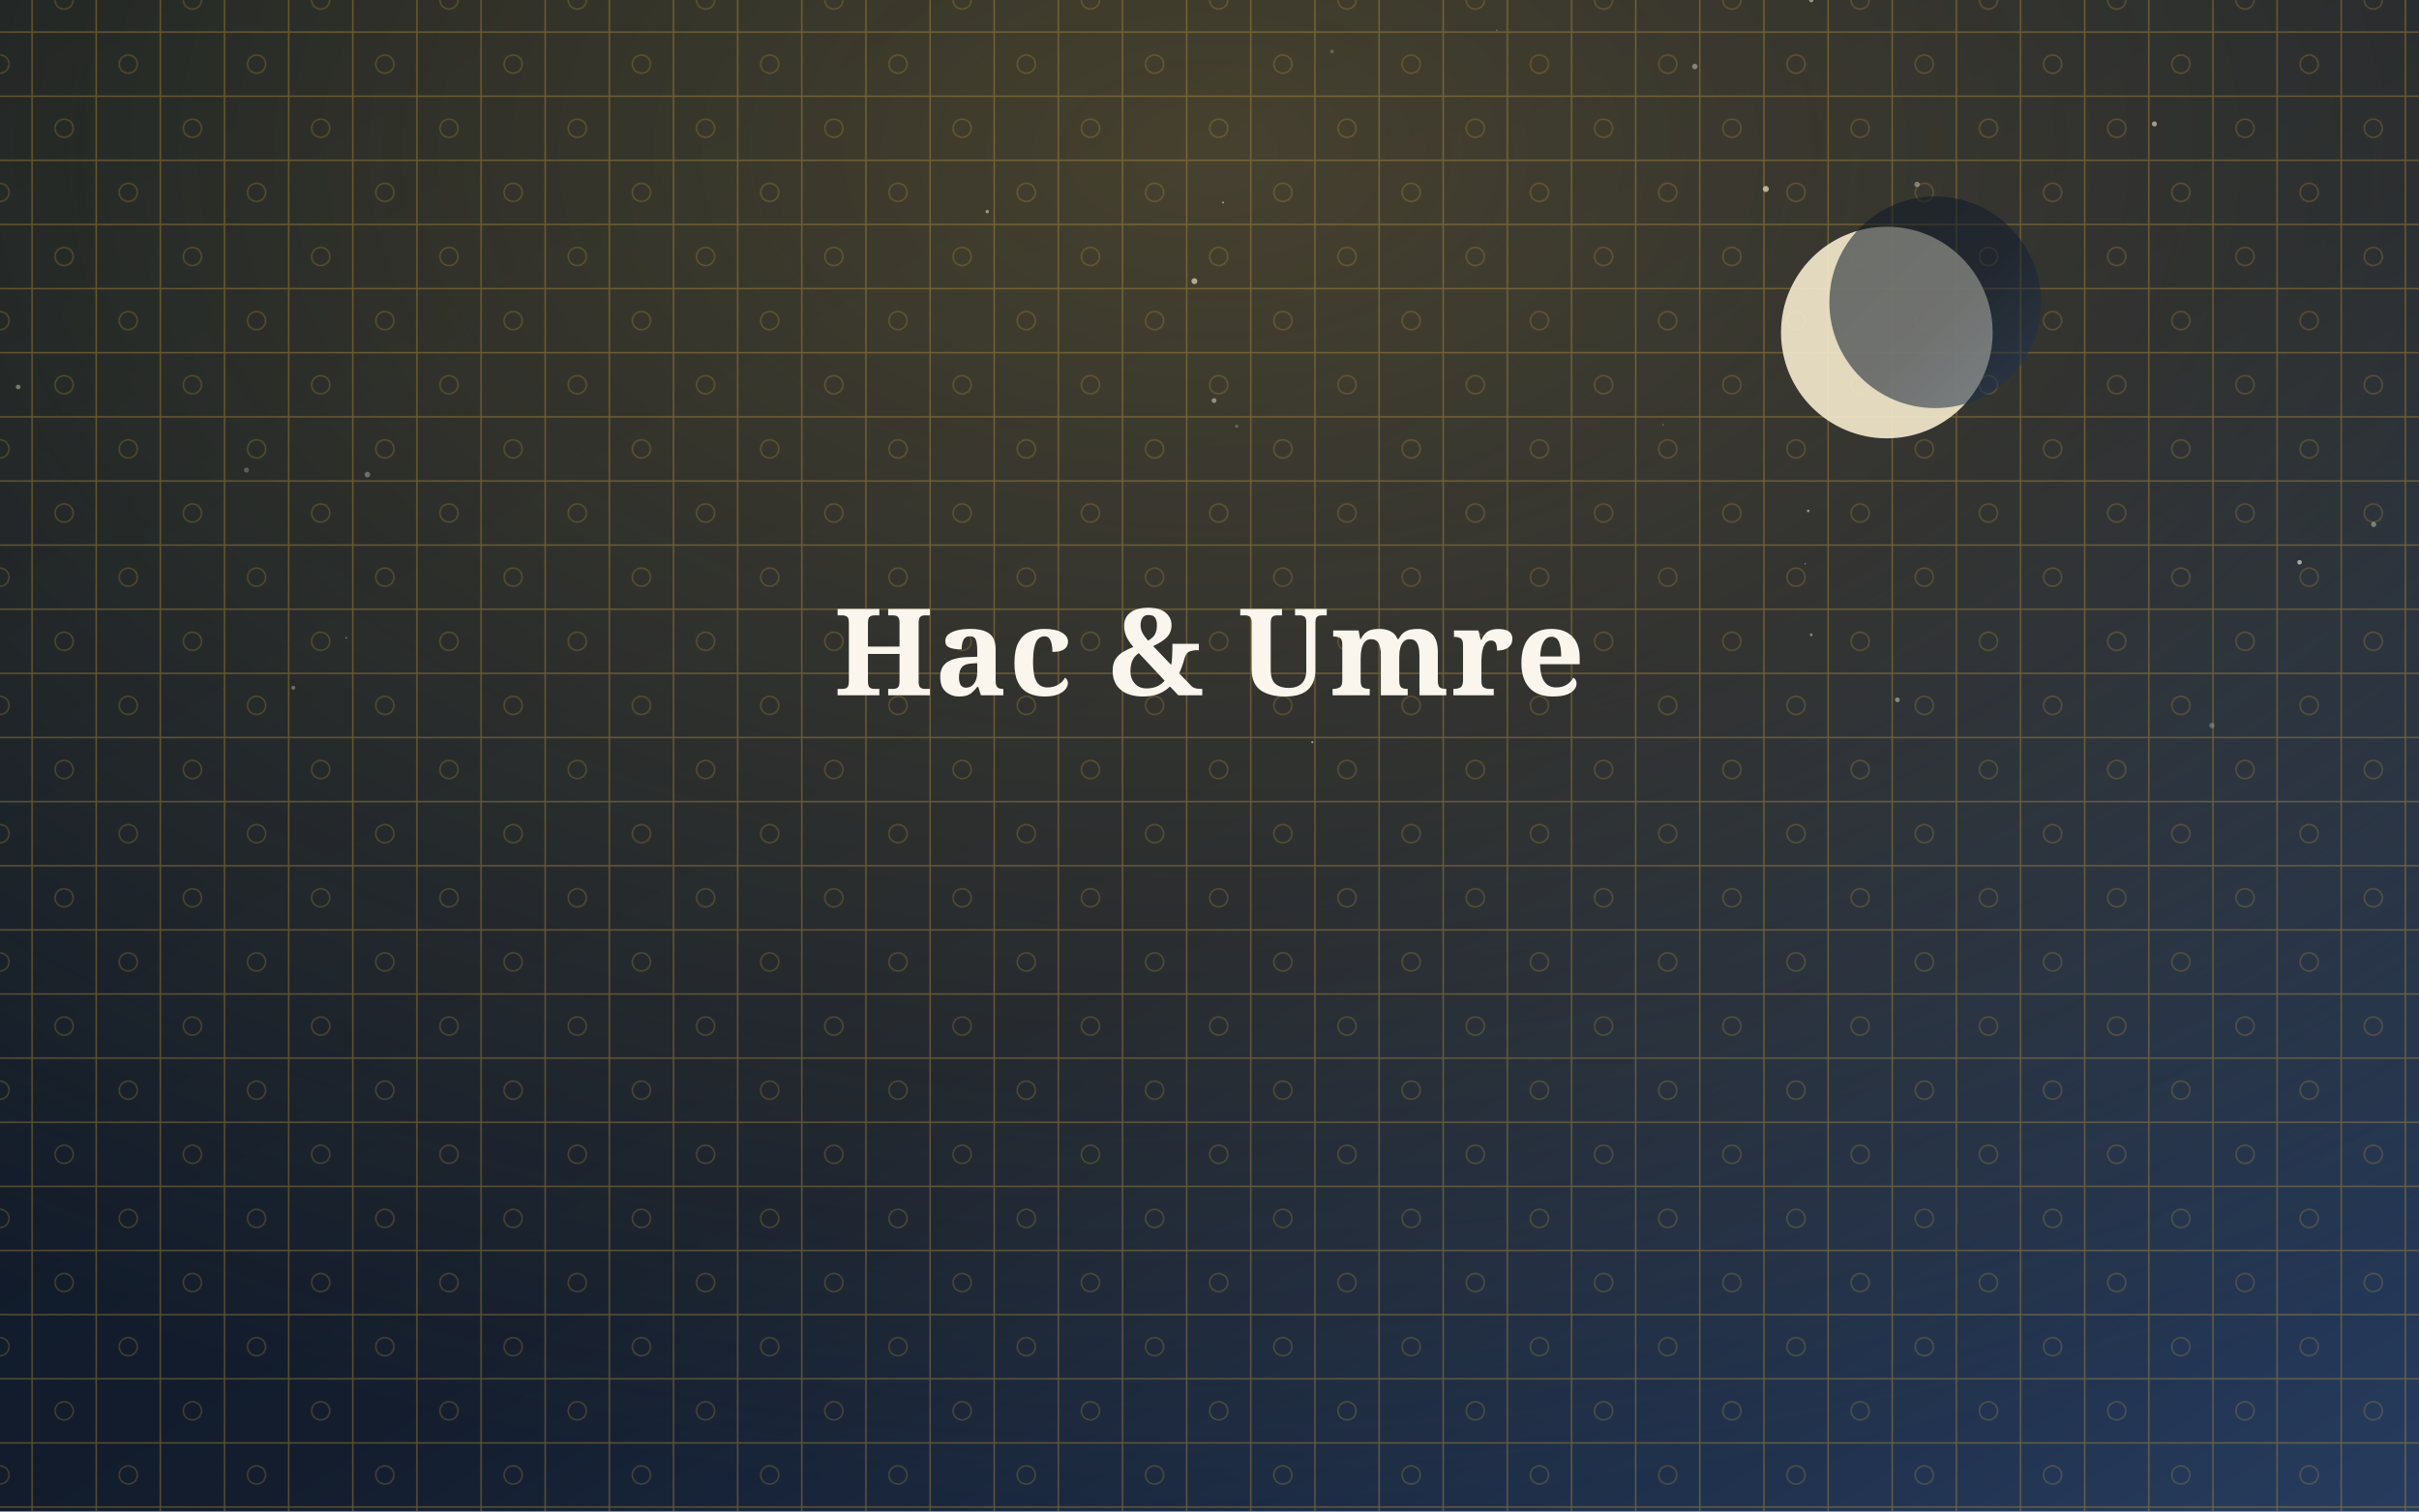
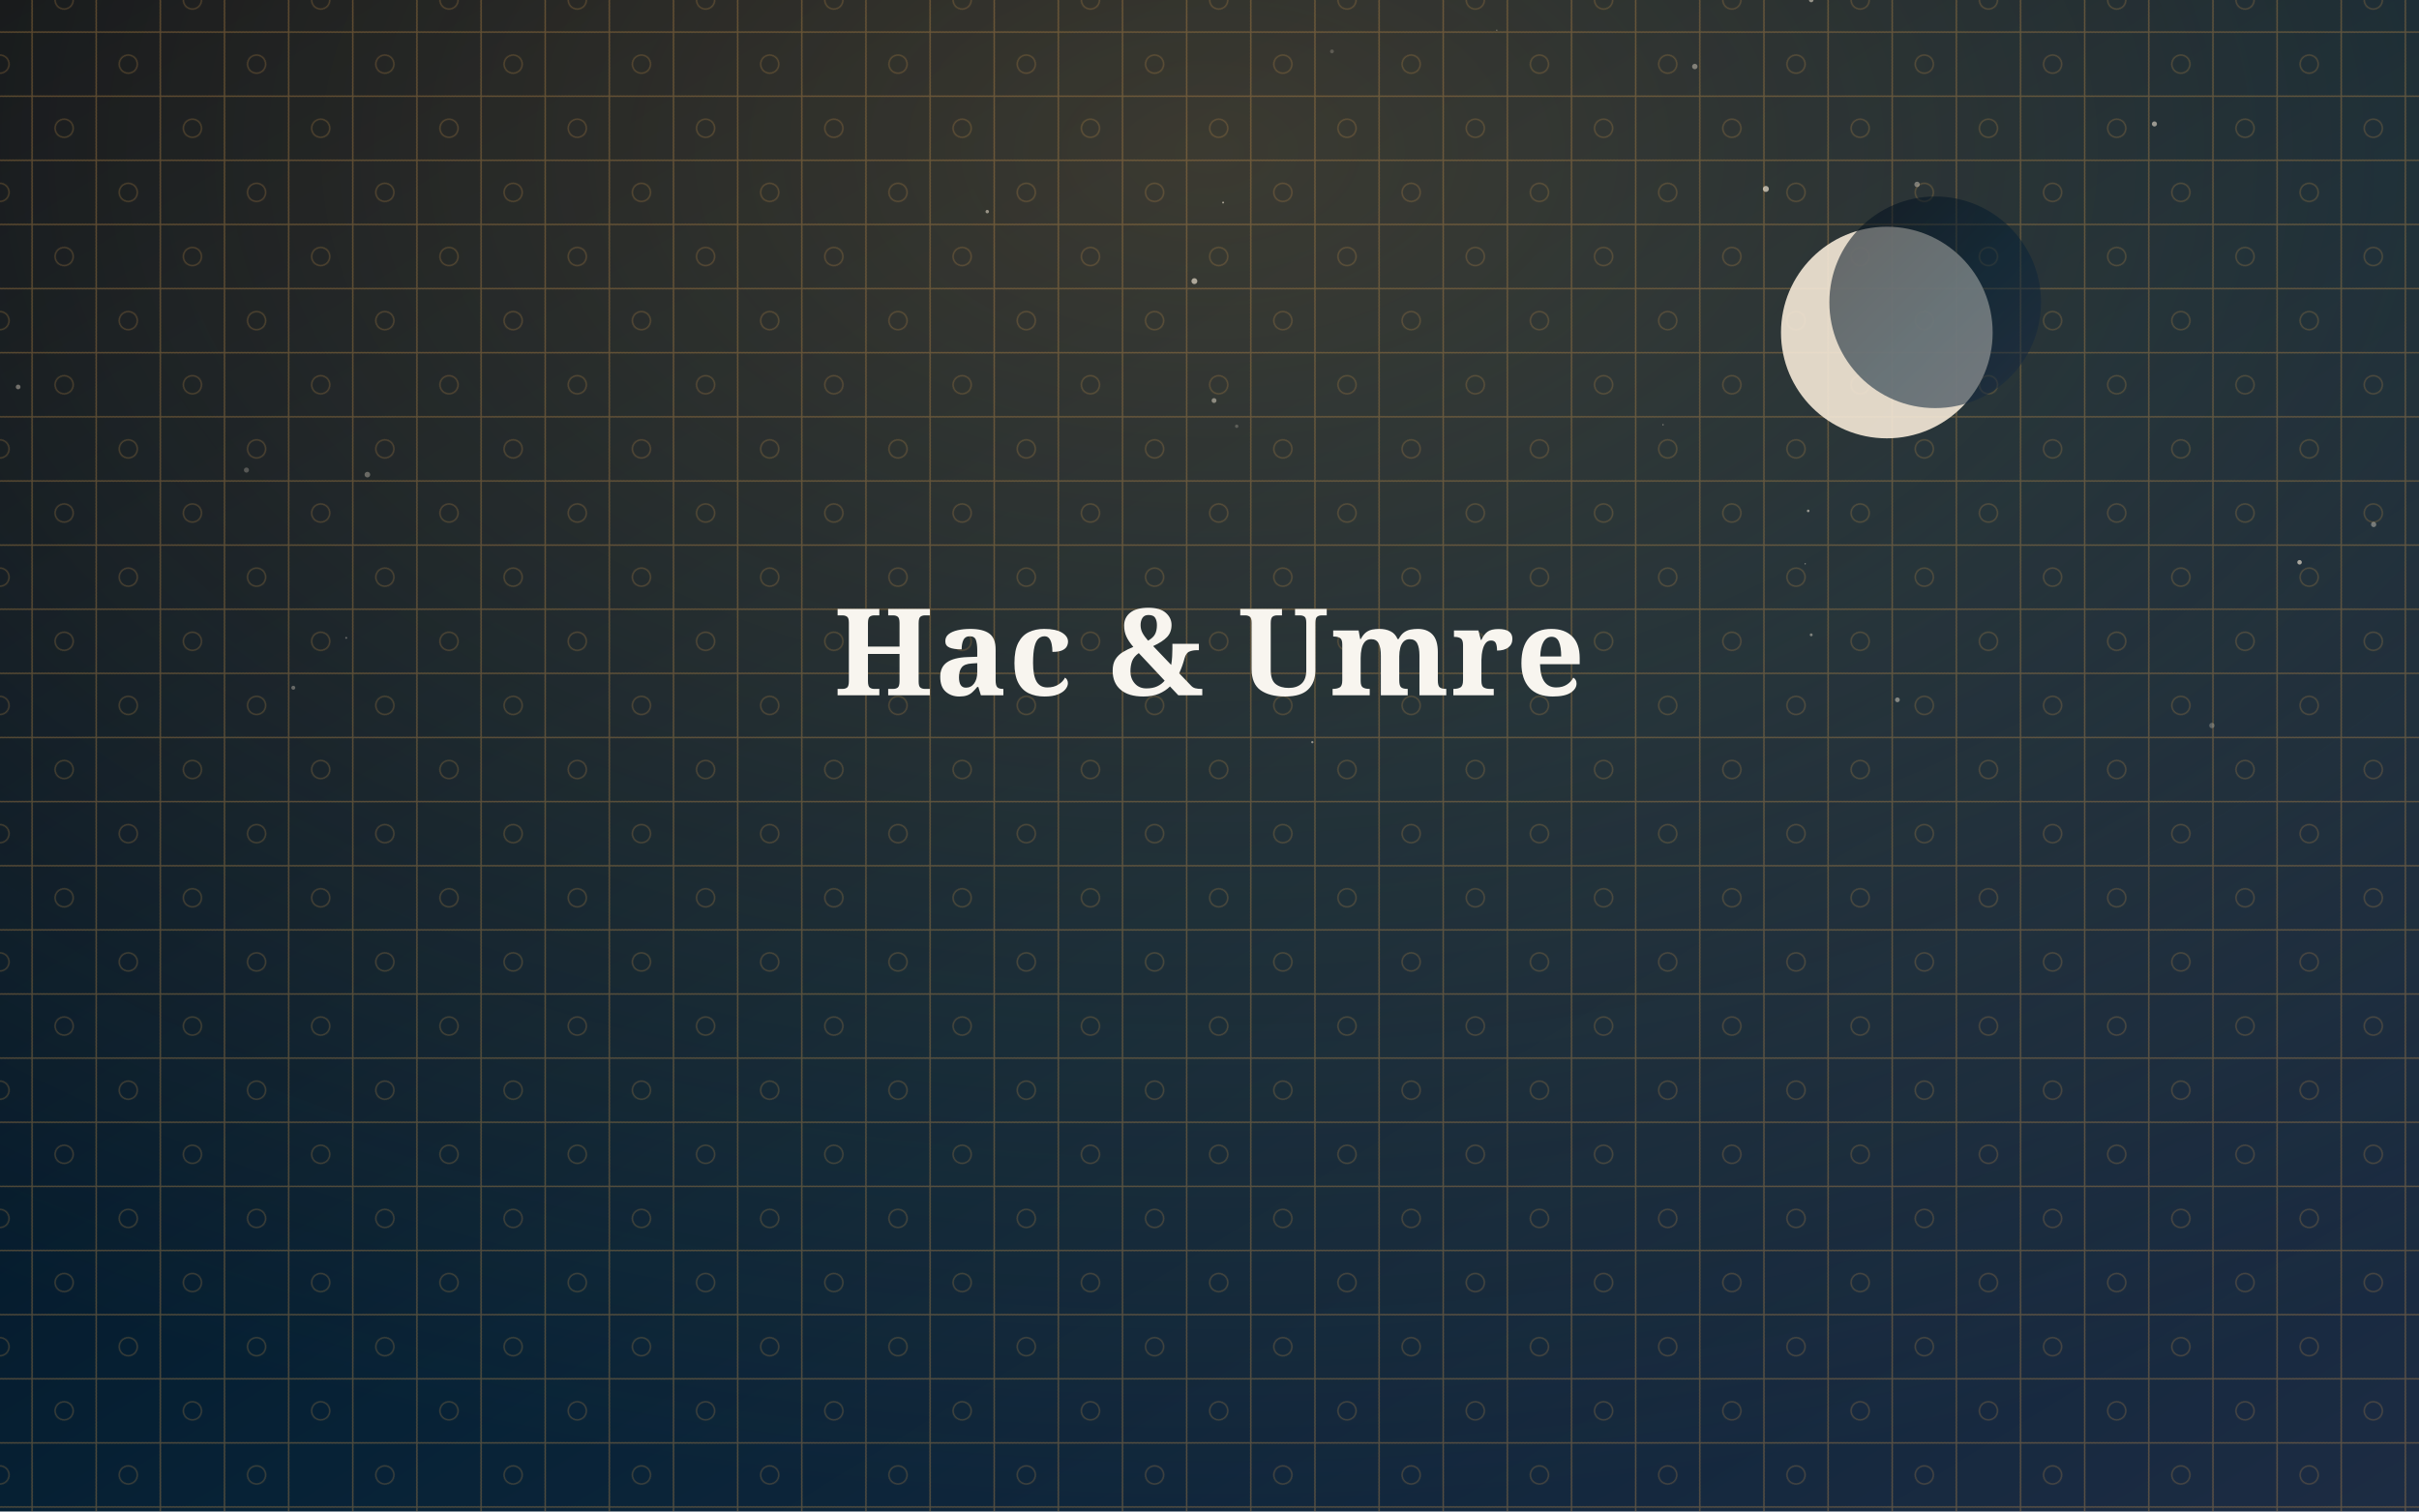
<svg xmlns="http://www.w3.org/2000/svg" width="1600" height="1000" viewBox="0 0 1600 1000" role="img">
  <defs>
    <linearGradient id="g65" x1="0" y1="0" x2="1" y2="1">
-       <stop offset="0" stop-color="#0a1622" />
-       <stop offset="0.55" stop-color="#131d2e" />
-       <stop offset="1" stop-color="#273c5e" />
+       <stop offset="0" stop-color="#000a16" />
+       <stop offset="0.55" stop-color="#072236" />
+       <stop offset="1" stop-color="#1d2c43" />
    </linearGradient>
    <radialGradient id="g65g" cx="0.5" cy="0.1" r="0.9">
-       <stop offset="0" stop-color="#d4a53d" stop-opacity="0.28" />
-       <stop offset="1" stop-color="#d4a53d" stop-opacity="0" />
+       <stop offset="0" stop-color="#c9934a" stop-opacity="0.28" />
+       <stop offset="1" stop-color="#c9934a" stop-opacity="0" />
    </radialGradient>
    <pattern id="g65p" width="60" height="60" patternUnits="userSpaceOnUse" patternTransform="rotate(45)">
-       <path d="M30 0 L60 30 L30 60 L0 30 Z" fill="none" stroke="#d4a53d" stroke-width="1" opacity="0.35" />
-       <circle cx="30" cy="30" r="6" fill="none" stroke="#d4a53d" stroke-width="1" opacity="0.25" />
+       <path d="M30 0 L60 30 L30 60 L0 30 Z" fill="none" stroke="#c9934a" stroke-width="1" opacity="0.35" />
+       <circle cx="30" cy="30" r="6" fill="none" stroke="#c9934a" stroke-width="1" opacity="0.25" />
    </pattern>
  </defs>
  <rect width="1600" height="1000" fill="url(#g65)" />
  <rect width="1600" height="1000" fill="url(#g65p)" />
  <rect width="1600" height="1000" fill="url(#g65g)" />
-   <circle cx="881" cy="34" r="1.26" fill="#f5ebcd" opacity="0.21" />
-   <circle cx="818" cy="282" r="1.12" fill="#f5ebcd" opacity="0.23" />
-   <circle cx="809" cy="134" r="0.63" fill="#f5ebcd" opacity="0.59" />
-   <circle cx="1425" cy="82" r="1.68" fill="#f5ebcd" opacity="0.57" />
-   <circle cx="868" cy="491" r="0.74" fill="#f5ebcd" opacity="0.55" />
-   <circle cx="1194" cy="373" r="0.47" fill="#f5ebcd" opacity="0.45" />
-   <circle cx="1198" cy="0" r="1.50" fill="#f5ebcd" opacity="0.52" />
-   <circle cx="1570" cy="347" r="1.73" fill="#f5ebcd" opacity="0.40" />
-   <circle cx="1521" cy="372" r="1.50" fill="#f5ebcd" opacity="0.64" />
-   <circle cx="1268" cy="122" r="1.80" fill="#f5ebcd" opacity="0.40" />
-   <circle cx="790" cy="186" r="1.95" fill="#f5ebcd" opacity="0.63" />
-   <circle cx="1255" cy="463" r="1.58" fill="#f5ebcd" opacity="0.46" />
-   <circle cx="1100" cy="281" r="0.43" fill="#f5ebcd" opacity="0.53" />
-   <circle cx="1196" cy="338" r="0.86" fill="#f5ebcd" opacity="0.55" />
-   <circle cx="1463" cy="480" r="1.78" fill="#f5ebcd" opacity="0.27" />
-   <circle cx="163" cy="311" r="1.68" fill="#f5ebcd" opacity="0.26" />
-   <circle cx="653" cy="140" r="1.14" fill="#f5ebcd" opacity="0.52" />
-   <circle cx="12" cy="256" r="1.56" fill="#f5ebcd" opacity="0.40" />
-   <circle cx="1121" cy="44" r="1.80" fill="#f5ebcd" opacity="0.42" />
-   <circle cx="229" cy="422" r="0.64" fill="#f5ebcd" opacity="0.35" />
-   <circle cx="1168" cy="125" r="1.99" fill="#f5ebcd" opacity="0.67" />
-   <circle cx="243" cy="314" r="1.86" fill="#f5ebcd" opacity="0.34" />
-   <circle cx="990" cy="20" r="0.45" fill="#f5ebcd" opacity="0.39" />
-   <circle cx="1198" cy="420" r="0.95" fill="#f5ebcd" opacity="0.43" />
-   <circle cx="194" cy="455" r="1.32" fill="#f5ebcd" opacity="0.34" />
-   <circle cx="803" cy="265" r="1.61" fill="#f5ebcd" opacity="0.47" />
-   <ellipse cx="1248" cy="220" rx="70" ry="70" fill="#f5ebcd" opacity="0.9" />
+   <circle cx="881" cy="34" r="1.26" fill="#f5e9d7" opacity="0.21" />
+   <circle cx="818" cy="282" r="1.12" fill="#f5e9d7" opacity="0.23" />
+   <circle cx="809" cy="134" r="0.63" fill="#f5e9d7" opacity="0.59" />
+   <circle cx="1425" cy="82" r="1.68" fill="#f5e9d7" opacity="0.57" />
+   <circle cx="868" cy="491" r="0.74" fill="#f5e9d7" opacity="0.55" />
+   <circle cx="1194" cy="373" r="0.47" fill="#f5e9d7" opacity="0.45" />
+   <circle cx="1198" cy="0" r="1.50" fill="#f5e9d7" opacity="0.52" />
+   <circle cx="1570" cy="347" r="1.73" fill="#f5e9d7" opacity="0.40" />
+   <circle cx="1521" cy="372" r="1.50" fill="#f5e9d7" opacity="0.64" />
+   <circle cx="1268" cy="122" r="1.80" fill="#f5e9d7" opacity="0.40" />
+   <circle cx="790" cy="186" r="1.95" fill="#f5e9d7" opacity="0.63" />
+   <circle cx="1255" cy="463" r="1.58" fill="#f5e9d7" opacity="0.46" />
+   <circle cx="1100" cy="281" r="0.43" fill="#f5e9d7" opacity="0.53" />
+   <circle cx="1196" cy="338" r="0.86" fill="#f5e9d7" opacity="0.55" />
+   <circle cx="1463" cy="480" r="1.78" fill="#f5e9d7" opacity="0.27" />
+   <circle cx="163" cy="311" r="1.68" fill="#f5e9d7" opacity="0.26" />
+   <circle cx="653" cy="140" r="1.14" fill="#f5e9d7" opacity="0.52" />
+   <circle cx="12" cy="256" r="1.56" fill="#f5e9d7" opacity="0.40" />
+   <circle cx="1121" cy="44" r="1.80" fill="#f5e9d7" opacity="0.42" />
+   <circle cx="229" cy="422" r="0.64" fill="#f5e9d7" opacity="0.35" />
+   <circle cx="1168" cy="125" r="1.99" fill="#f5e9d7" opacity="0.67" />
+   <circle cx="243" cy="314" r="1.86" fill="#f5e9d7" opacity="0.34" />
+   <circle cx="990" cy="20" r="0.45" fill="#f5e9d7" opacity="0.39" />
+   <circle cx="1198" cy="420" r="0.95" fill="#f5e9d7" opacity="0.43" />
+   <circle cx="194" cy="455" r="1.32" fill="#f5e9d7" opacity="0.34" />
+   <circle cx="803" cy="265" r="1.61" fill="#f5e9d7" opacity="0.47" />
+   <ellipse cx="1248" cy="220" rx="70" ry="70" fill="#f5e9d7" opacity="0.9" />
  <ellipse cx="1280" cy="200" rx="70" ry="70" fill="url(#g65)" opacity="0.55" />
-   <text x="800" y="460" text-anchor="middle" font-family="Georgia, serif" font-size="80" fill="#faf6ee" font-weight="700" letter-spacing="1">Hac &amp; Umre</text>
+   <text x="800" y="460" text-anchor="middle" font-family="Georgia, serif" font-size="80" fill="#f8f5ef" font-weight="700" letter-spacing="1">Hac &amp; Umre</text>
</svg>
